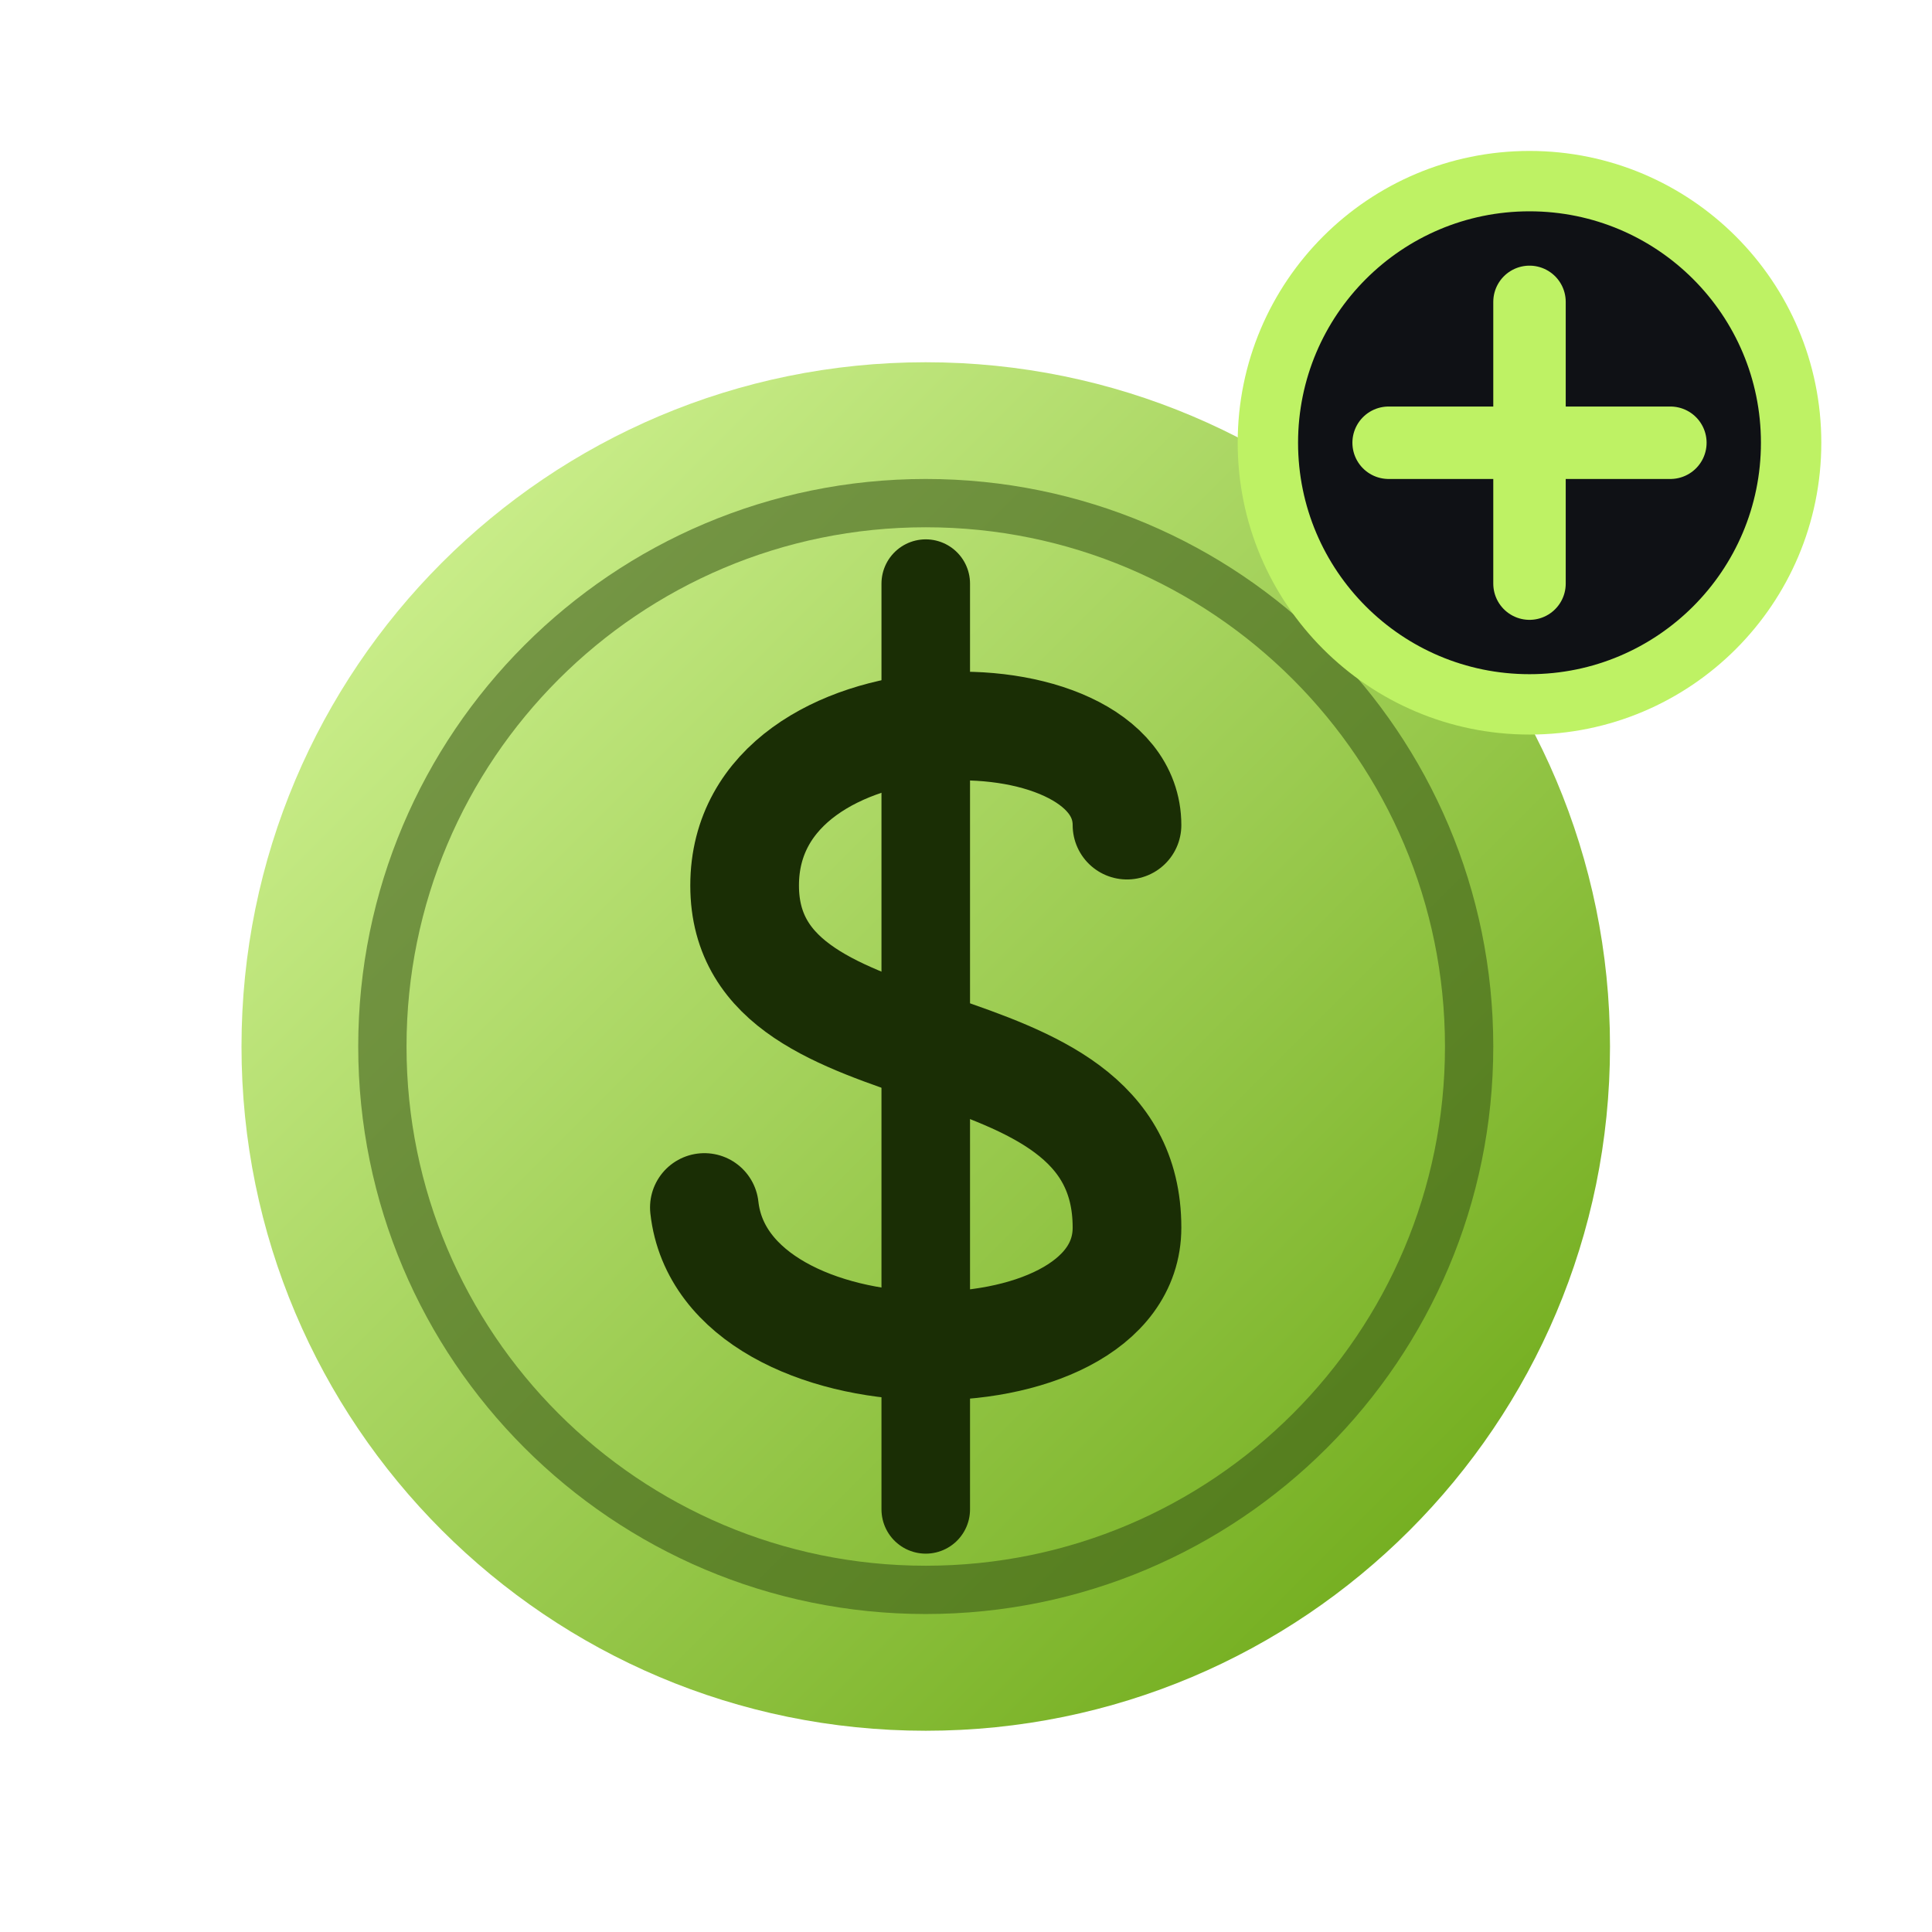
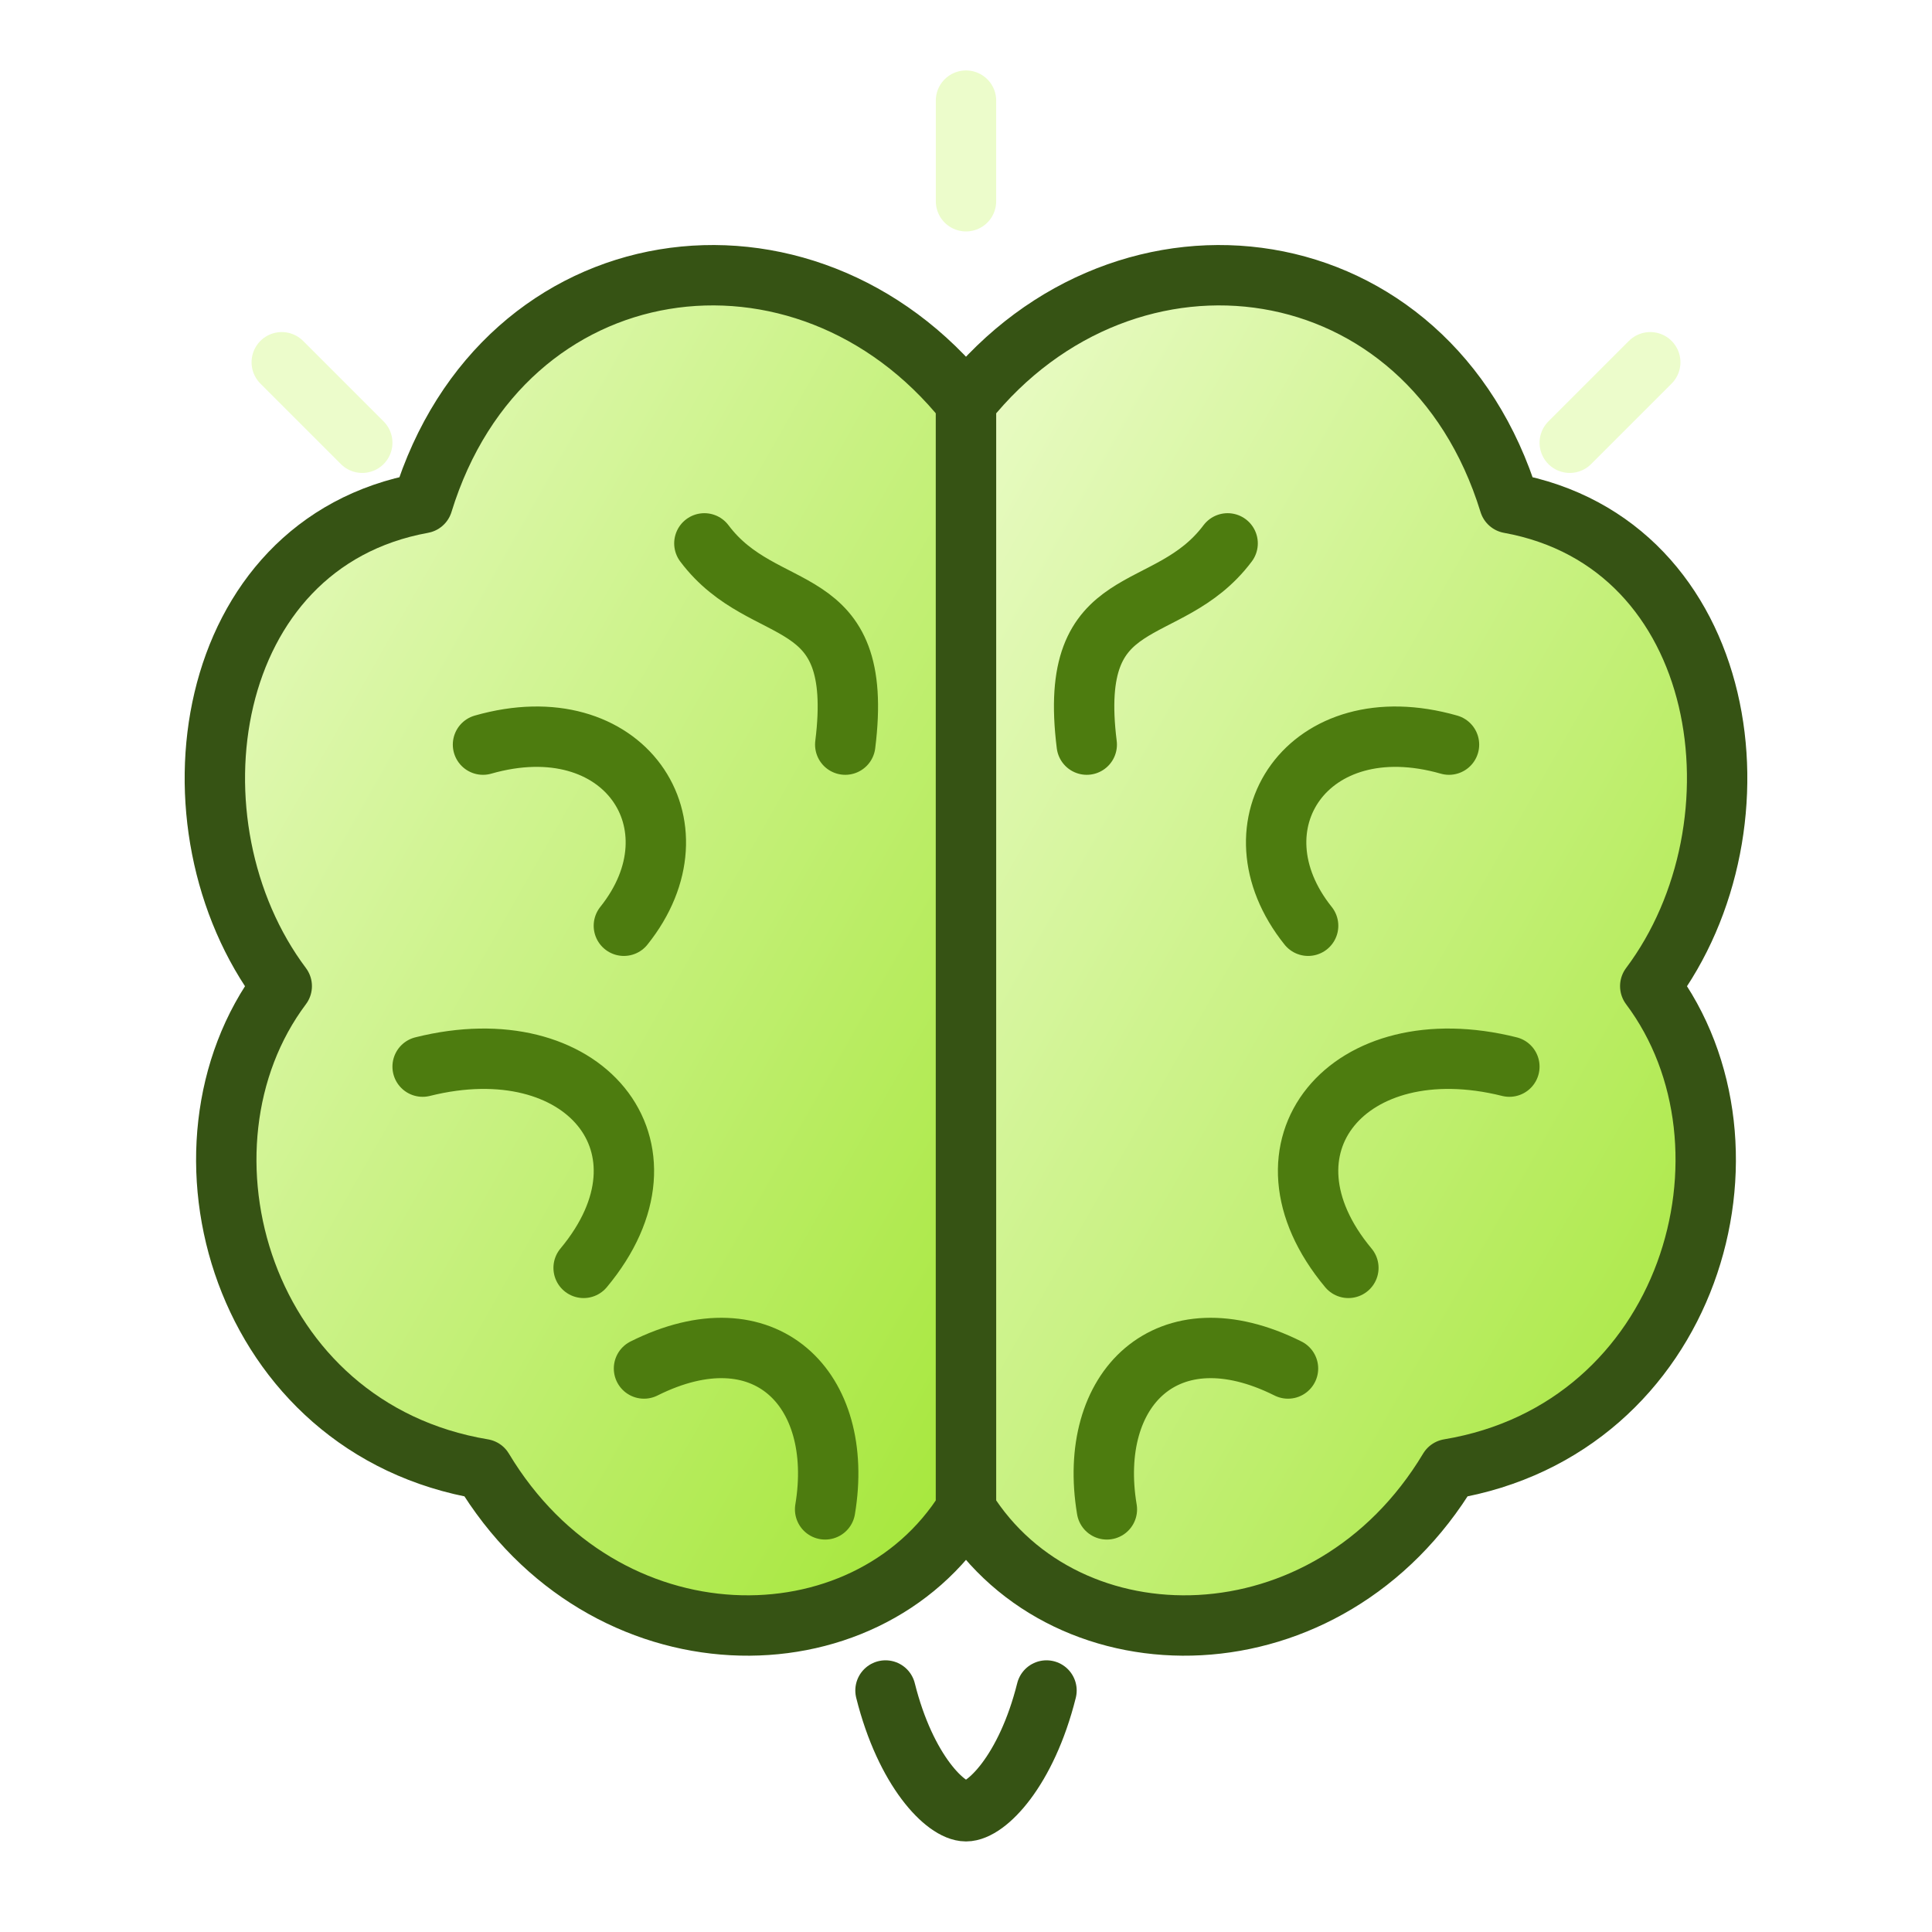
- <svg xmlns="http://www.w3.org/2000/svg" viewBox="0 0 96 96" role="img" aria-label="FAB Management">
+ <svg xmlns="http://www.w3.org/2000/svg" viewBox="0 0 96 96" role="img" aria-label="FAB and Sit/Start">
  <defs>
-     <linearGradient id="coin" x1="0" y1="0" x2="1" y2="1">
-       <stop offset="0" stop-color="#d9f99d" />
-       <stop offset="1" stop-color="#65a30d" />
+     <linearGradient id="bl" x1="0" y1="0" x2="1" y2="1">
+       <stop offset="0" stop-color="#ecfccb" />
+       <stop offset="1" stop-color="#a3e635" />
    </linearGradient>
  </defs>
-   <circle cx="46" cy="52" r="34" fill="url(#coin)" />
-   <circle cx="46" cy="52" r="27" fill="none" stroke="#365314" stroke-opacity=".55" stroke-width="2.4" />
-   <path d="M56 41C56 34 37 34 37 44C37 54 56 50 56 61C56 69 36 69 35 60" fill="none" stroke="#1a2e05" stroke-width="5.4" stroke-linecap="round" />
-   <path d="M46 29V75" stroke="#1a2e05" stroke-width="4.4" stroke-linecap="round" />
-   <circle cx="76" cy="22" r="13" fill="#0f1115" stroke="#bef264" stroke-width="3" />
-   <path d="M76 15V29M69 22H83" stroke="#bef264" stroke-width="3.6" stroke-linecap="round" />
+   <path d="M48 20C40 10 25 12 21 25C10 27 8 41 14 49C8 57 12 71 24 73C30 83 43 83 48 75Z" fill="url(#bl)" stroke="#365314" stroke-width="3" stroke-linejoin="round" />
+   <path d="M48 20C56 10 71 12 75 25C86 27 88 41 82 49C88 57 84 71 72 73C66 83 53 83 48 75Z" fill="url(#bl)" stroke="#365314" stroke-width="3" stroke-linejoin="round" />
+   <path d="M24 37C31 35 35 41 31 46M21 53C29 51 34 57 29 63M35 27C38 31 43 29 42 37M32 68C38 65 42 69 41 75M72 37C65 35 61 41 65 46M75 53C67 51 62 57 67 63M61 27C58 31 53 29 54 37M64 68C58 65 54 69 55 75" fill="none" stroke="#4d7c0f" stroke-width="3" stroke-linecap="round" />
+   <path d="M44 84C45 88 47 90 48 90C49 90 51 88 52 84" fill="none" stroke="#365314" stroke-width="3" stroke-linecap="round" />
+   <path d="M14 18L18 22M82 18L78 22M48 5V10" stroke="#ecfccb" stroke-width="3" stroke-linecap="round" />
</svg>
